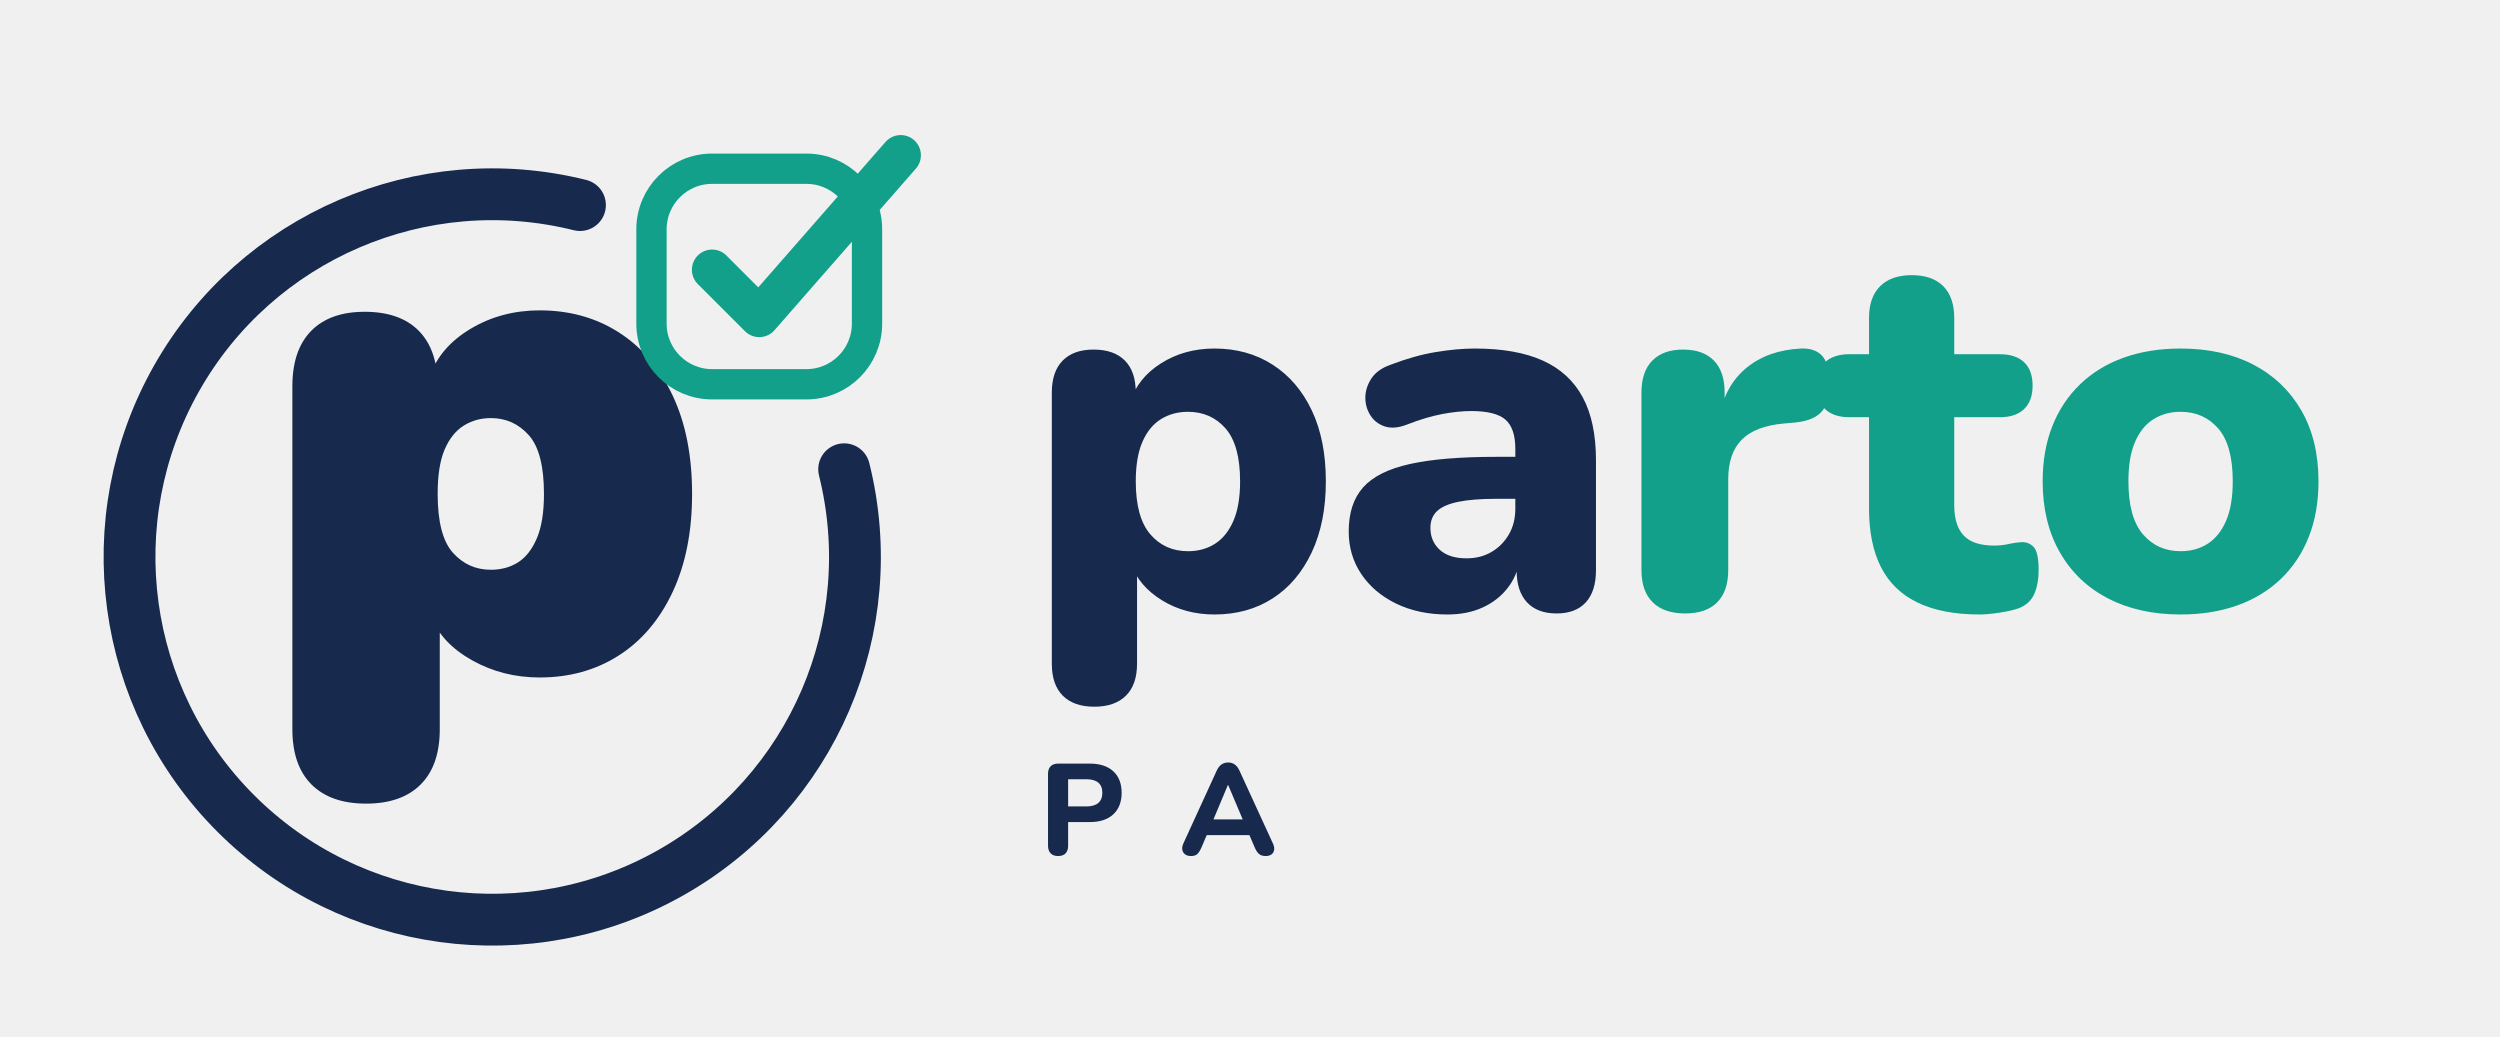
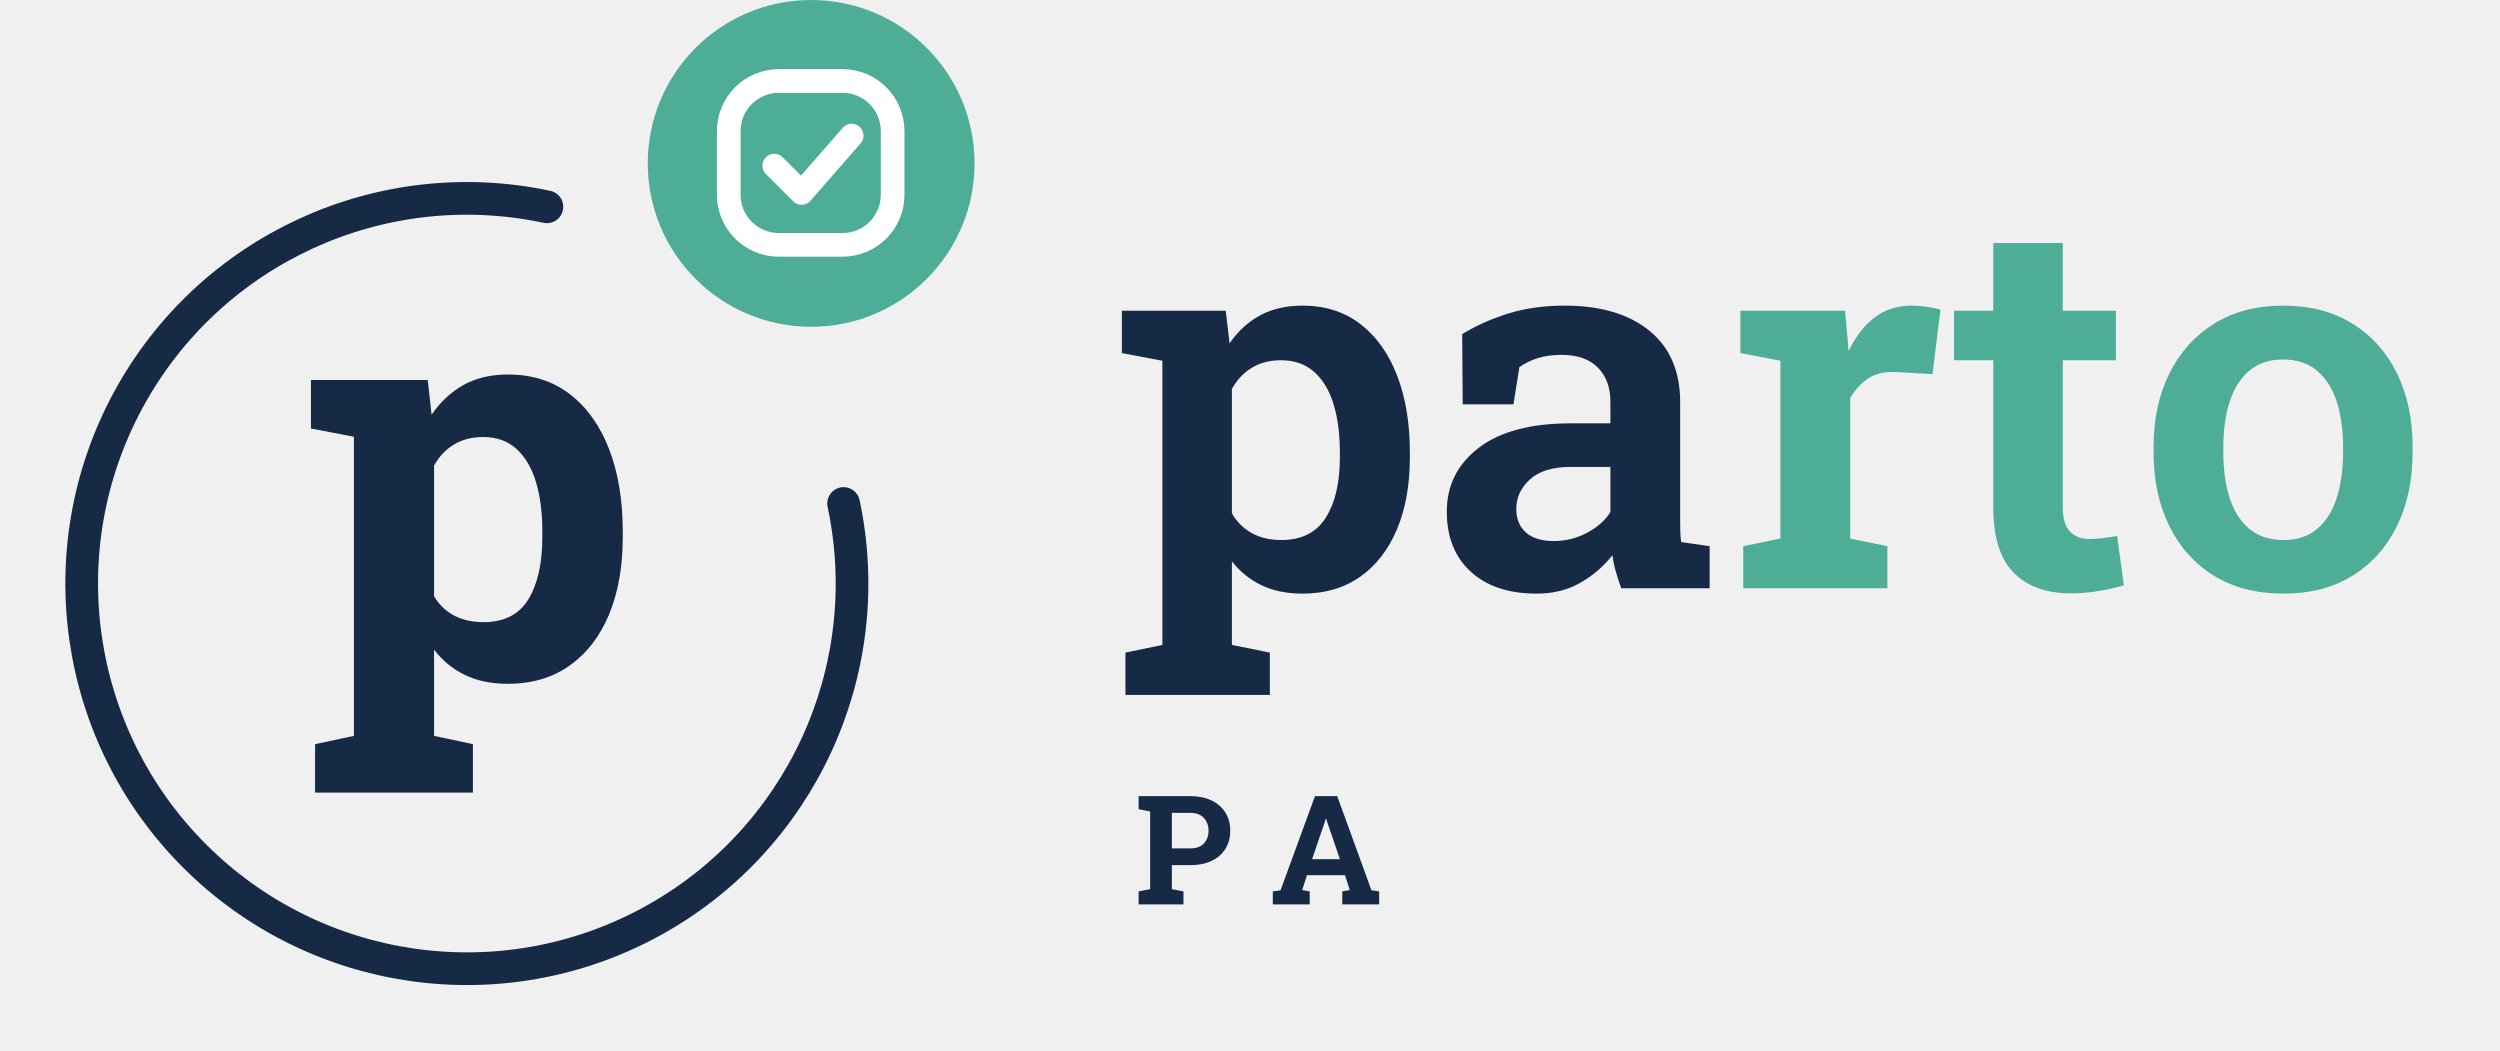
- <svg xmlns="http://www.w3.org/2000/svg" viewBox="0 0 965 400" width="965" height="400">
-   <path d="M223.87 79.16 A140 140 0 1 0 325.84 181.13" fill="none" stroke="#172A4D" stroke-width="20" stroke-linecap="round" />
-   <path d="M141.306 310.2Q127.628 310.2 120.241 302.814Q112.855 295.428 112.855 281.476V149.071Q112.855 135.12 120.105 127.733Q127.354 120.347 140.759 120.347Q154.437 120.347 161.686 127.733Q168.936 135.12 168.936 149.071V161.655L165.926 145.241Q169.756 134.025 181.656 126.913Q193.556 119.8 208.329 119.8Q225.563 119.8 238.831 128.28Q252.099 136.761 259.622 152.628Q267.145 168.494 267.145 190.653Q267.145 212.538 259.622 228.541Q252.099 244.545 238.831 253.025Q225.563 261.506 208.329 261.506Q194.103 261.506 182.34 254.94Q170.577 248.375 166.474 238.253H169.756V281.476Q169.756 295.428 162.37 302.814Q154.984 310.2 141.306 310.2ZM189.453 219.924Q195.471 219.924 199.985 217.052Q204.499 214.179 207.234 207.751Q209.97 201.322 209.97 190.653Q209.97 174.513 204.089 167.947Q198.207 161.382 189.453 161.382Q183.708 161.382 179.057 164.254Q174.407 167.126 171.671 173.418Q168.936 179.71 168.936 190.653Q168.936 206.793 174.817 213.359Q180.699 219.924 189.453 219.924Z" fill="#172A4D" />
-   <g transform="translate(235.87 39.13) scale(1.3)">
-     <rect x="12" y="20" width="64" height="64" rx="18" fill="none" stroke="#12A08A" stroke-width="9" />
-     <path d="M30 50 l14 14 l42 -48" fill="none" stroke="#12A08A" stroke-width="12" stroke-linecap="round" stroke-linejoin="round" />
+ <svg xmlns="http://www.w3.org/2000/svg" viewBox="0 0 238 100">
+   <g transform="scale(1.1111) translate(-8 -4)">
+     <path d="M80.28,47.14 A33,33 0 1 1 54.86,21.72" fill="none" stroke="#162945" stroke-width="2.8" stroke-linecap="round" />
+     <path fill="#162945" transform="translate(48 54) scale(0.0236 -0.0236) translate(-607 -343)" d="M56 -416V-240L197 -210V876L41 906V1082H465L479 956Q527 1026 595.0 1064.0Q663 1102 757 1102Q888 1102 981.0 1030.5Q1074 959 1123.5 831.0Q1173 703 1173 532V511Q1173 351 1123.5 231.5Q1074 112 980.5 45.5Q887 -21 755 -21Q668 -21 601.5 10.5Q535 42 488 103V-210L629 -240V-416ZM668 203Q780 203 830.5 286.0Q881 369 881 511V532Q881 635 858.0 711.5Q835 788 787.5 831.5Q740 875 666 875Q606 875 560.5 848.0Q515 821 488 771V297Q515 251 560.5 227.0Q606 203 668 203Z" />
+     <circle cx="77.5" cy="18" r="14" fill="#4EAD97" />
+     <g transform="translate(68.1 8.6) scale(0.78)">
+       <rect x="3" y="3" width="18" height="18" rx="5.5" fill="none" stroke="#FFFFFF" stroke-width="2.6" stroke-linecap="round" stroke-linejoin="round" />
+       <path d="M8 12.3 l3 3 l5.5-6.3" fill="none" stroke="#FFFFFF" stroke-width="2.6" stroke-linecap="round" stroke-linejoin="round" />
+     </g>
  </g>
-   <path d="M422.399 272.79Q414.495 272.79 410.248 268.543Q406.001 264.296 406.001 256.192V151.532Q406.001 143.428 410.201 139.181Q414.4 134.934 422.104 134.934Q430.008 134.934 434.207 139.181Q438.407 143.428 438.407 151.532V164.086L436.207 155.23Q439.111 145.982 448.126 140.258Q457.14 134.534 468.779 134.534Q481.484 134.534 491.184 140.734Q500.884 146.934 506.331 158.376Q511.779 169.819 511.779 185.81Q511.779 201.6 506.331 213.195Q500.884 224.79 491.236 230.99Q481.588 237.19 468.779 237.19Q457.435 237.19 448.521 231.709Q439.607 226.228 436.502 217.57H438.902V256.192Q438.902 264.296 434.602 268.543Q430.303 272.79 422.399 272.79ZM458.542 212.765Q464.514 212.765 469.02 209.878Q473.525 206.992 476.102 201.035Q478.678 195.077 478.678 185.81Q478.678 171.809 473.068 165.384Q467.458 158.96 458.542 158.96Q452.665 158.96 448.112 161.793Q443.56 164.627 440.983 170.537Q438.407 176.447 438.407 185.81Q438.407 199.706 444.017 206.235Q449.627 212.765 458.542 212.765Z M558.724 237.19Q547.553 237.19 538.92 232.995Q530.287 228.8 525.444 221.562Q520.601 214.324 520.601 205.143Q520.601 194.343 526.201 188.091Q531.801 181.838 544.306 179.086Q556.811 176.334 577.535 176.334H588.296V192.542H577.544Q568.571 192.542 562.932 193.695Q557.293 194.847 554.717 197.271Q552.14 199.695 552.14 203.753Q552.14 208.925 555.741 212.221Q559.341 215.516 566.113 215.516Q571.476 215.516 575.672 213.083Q579.867 210.649 582.391 206.344Q584.915 202.038 584.915 196.371V173.276Q584.915 165.275 581.087 161.97Q577.258 158.664 567.905 158.664Q562.771 158.664 556.642 159.826Q550.513 160.988 543.018 163.912Q538.076 165.808 534.462 164.579Q530.848 163.351 528.915 160.232Q526.982 157.113 527.029 153.352Q527.077 149.59 529.343 146.119Q531.61 142.648 536.552 140.867Q545.942 137.258 554.204 135.896Q562.466 134.534 569.276 134.534Q585.199 134.534 595.498 139.172Q605.798 143.81 610.922 153.328Q616.045 162.847 616.045 177.704V220.088Q616.045 228.191 612.141 232.491Q608.236 236.79 600.828 236.79Q593.419 236.79 589.415 232.491Q585.411 228.191 585.411 220.088V213.819L586.725 215.818Q585.611 222.342 581.844 227.109Q578.077 231.876 572.21 234.533Q566.343 237.19 558.724 237.19Z" fill="#172A4D" />
-   <path d="M650.494 236.79Q642.295 236.79 637.948 232.491Q633.601 228.191 633.601 220.088V151.532Q633.601 143.428 637.801 139.181Q642.0 134.934 649.704 134.934Q657.408 134.934 661.56 139.181Q665.711 143.428 665.711 151.532V160.8H663.711Q665.845 148.8 674.14 141.981Q682.435 135.163 695.179 134.534Q700.521 134.324 703.307 137.3Q706.092 140.276 706.302 147.761Q706.511 154.474 703.573 158.383Q700.635 162.292 693.046 163.083L688.456 163.483Q677.493 164.492 672.293 169.745Q667.092 174.998 667.092 185.065V220.088Q667.092 228.191 662.845 232.491Q658.598 236.79 650.494 236.79Z M764.141 237.19Q749.713 237.19 740.204 232.6Q730.695 228.01 726.067 218.938Q721.438 209.867 721.438 196.22V161.045H713.799Q707.762 161.045 704.448 157.879Q701.134 154.712 701.134 148.885Q701.134 142.952 704.448 139.838Q707.762 136.724 713.799 136.724H721.438V122.808Q721.438 114.704 725.738 110.457Q730.037 106.21 737.941 106.21Q745.845 106.21 750.092 110.457Q754.339 114.704 754.339 122.808V136.724H771.922Q778.055 136.724 781.321 139.838Q784.587 142.952 784.587 148.885Q784.587 154.712 781.321 157.879Q778.055 161.045 771.922 161.045H754.339V195.011Q754.339 202.897 758.016 206.745Q761.692 210.593 769.76 210.593Q772.684 210.593 775.284 209.993Q777.884 209.393 780.074 209.289Q783.045 209.089 784.978 211.122Q786.911 213.155 786.911 219.973Q786.911 225.401 785.231 229.263Q783.55 233.124 779.198 234.8Q776.408 235.79 771.779 236.49Q767.151 237.19 764.141 237.19Z M841.704 237.19Q825.647 237.19 813.686 230.99Q801.724 224.79 795.096 213.195Q788.467 201.6 788.467 185.81Q788.467 173.914 792.205 164.472Q795.943 155.029 802.972 148.281Q810.0 141.534 819.819 138.034Q829.637 134.534 841.704 134.534Q857.856 134.534 869.77 140.734Q881.684 146.934 888.312 158.429Q894.94 169.924 894.94 185.81Q894.94 197.705 891.202 207.2Q887.464 216.695 880.436 223.443Q873.408 230.19 863.589 233.69Q853.77 237.19 841.704 237.19ZM841.704 212.765Q847.676 212.765 852.181 209.878Q856.687 206.992 859.263 201.035Q861.839 195.077 861.839 185.81Q861.839 171.809 856.229 165.384Q850.619 158.96 841.704 158.96Q835.827 158.96 831.274 161.793Q826.721 164.627 824.145 170.537Q821.568 176.447 821.568 185.81Q821.568 199.706 827.178 206.235Q832.788 212.765 841.704 212.765Z" fill="#12A08A" />
-   <path d="M408.426 330.431Q406.547 330.431 405.542 329.384Q404.537 328.337 404.537 326.458V298.689Q404.537 296.76 405.567 295.755Q406.597 294.75 408.476 294.75H420.651Q426.545 294.75 429.75 297.736Q432.955 300.722 432.955 306.016Q432.955 311.31 429.75 314.314Q426.545 317.317 420.651 317.317H412.299V326.458Q412.299 328.337 411.327 329.384Q410.355 330.431 408.426 330.431ZM412.299 311.28H419.338Q422.362 311.28 423.932 309.951Q425.502 308.622 425.502 306.016Q425.502 303.395 423.932 302.091Q422.362 300.787 419.338 300.787H412.299Z M459.729 330.431Q458.341 330.431 457.459 329.787Q456.578 329.143 456.373 328.046Q456.168 326.949 456.778 325.58L469.618 297.536Q470.393 295.835 471.506 295.077Q472.619 294.319 474.069 294.319Q475.486 294.319 476.591 295.077Q477.696 295.835 478.471 297.536L491.345 325.58Q492.005 326.964 491.816 328.079Q491.626 329.193 490.778 329.812Q489.929 330.431 488.591 330.431Q486.909 330.431 485.985 329.639Q485.061 328.846 484.336 327.149L481.352 320.21L484.46 322.351H463.595L466.702 320.21L463.752 327.149Q462.993 328.881 462.167 329.656Q461.342 330.431 459.729 330.431ZM473.969 303 467.564 318.272 466.202 316.28H481.852L480.524 318.272L474.069 303Z" fill="#172A4D" />
+   <path fill="#162945" d="M107.144 66.156V62.128L110.66 61.396V34.345L106.802 33.612V29.584H116.69L117.056 32.685Q118.252 30.951 119.961 30.023Q121.67 29.096 124.014 29.096Q127.212 29.096 129.495 30.841Q131.778 32.587 132.998 35.736Q134.219 38.886 134.219 43.061V43.573Q134.219 47.455 132.998 50.373Q131.778 53.29 129.495 54.901Q127.212 56.513 123.99 56.513Q121.792 56.513 120.132 55.731Q118.472 54.95 117.276 53.437V61.396L120.889 62.128V66.156ZM121.988 51.41Q124.869 51.41 126.211 49.286Q127.554 47.162 127.554 43.573V43.061Q127.554 40.448 126.956 38.483Q126.358 36.518 125.113 35.407Q123.868 34.296 121.939 34.296Q120.352 34.296 119.168 35.016Q117.984 35.736 117.276 37.03V48.871Q117.984 50.092 119.168 50.751Q120.352 51.41 121.988 51.41ZM146.28 56.513Q142.3 56.513 140.017 54.425Q137.735 52.338 137.735 48.7Q137.735 44.965 140.774 42.633Q143.814 40.302 149.551 40.302H153.311V38.227Q153.311 36.225 152.127 35.004Q150.943 33.783 148.648 33.783Q147.403 33.783 146.414 34.088Q145.425 34.394 144.644 34.955L144.082 38.495H139.248L139.2 31.806Q141.202 30.585 143.606 29.84Q146.011 29.096 148.965 29.096Q154.068 29.096 157.01 31.476Q159.952 33.856 159.952 38.3V49.555Q159.952 50.092 159.964 50.604Q159.976 51.117 160.049 51.605L162.759 51.996V56.0H154.336Q154.068 55.243 153.836 54.45Q153.604 53.656 153.506 52.851Q152.212 54.486 150.418 55.5Q148.623 56.513 146.28 56.513ZM147.915 51.508Q149.6 51.508 151.077 50.727Q152.554 49.945 153.311 48.749V44.452H149.527Q146.963 44.452 145.657 45.636Q144.351 46.82 144.351 48.432Q144.351 49.896 145.279 50.702Q146.206 51.508 147.915 51.508Z" />
+   <path fill="#4EAD97" d="M165.957 56.0V51.996L169.497 51.264V34.345L165.689 33.612V29.584H175.65L175.943 32.88L175.992 33.441Q176.993 31.317 178.482 30.207Q179.971 29.096 181.997 29.096Q182.657 29.096 183.426 29.206Q184.195 29.315 184.732 29.486L183.975 35.614L180.484 35.419Q178.897 35.346 177.884 36.005Q176.871 36.664 176.138 37.885V51.264L179.678 51.996V56.0ZM197.159 56.488Q193.643 56.488 191.702 54.523Q189.761 52.558 189.761 48.285V34.296H186.026V29.584H189.761V23.139H196.377V29.584H201.431V34.296H196.377V48.285Q196.377 49.896 197.061 50.604Q197.745 51.312 198.892 51.312Q199.527 51.312 200.284 51.215Q201.04 51.117 201.553 51.02L202.188 55.731Q201.089 56.049 199.759 56.269Q198.428 56.488 197.159 56.488ZM217.398 56.513Q213.516 56.513 210.757 54.804Q207.998 53.095 206.509 50.055Q205.02 47.016 205.02 43.061V42.548Q205.02 38.617 206.509 35.59Q207.998 32.562 210.757 30.829Q213.516 29.096 217.349 29.096Q221.206 29.096 223.965 30.817Q226.724 32.538 228.201 35.565Q229.678 38.593 229.678 42.548V43.061Q229.678 47.016 228.201 50.055Q226.724 53.095 223.965 54.804Q221.206 56.513 217.398 56.513ZM217.398 51.41Q219.327 51.41 220.584 50.36Q221.841 49.311 222.452 47.418Q223.062 45.526 223.062 43.061V42.548Q223.062 40.106 222.452 38.227Q221.841 36.347 220.572 35.285Q219.302 34.223 217.349 34.223Q215.396 34.223 214.139 35.285Q212.881 36.347 212.271 38.227Q211.661 40.106 211.661 42.548V43.061Q211.661 45.551 212.271 47.431Q212.881 49.311 214.151 50.36Q215.42 51.41 217.398 51.41Z" />
+   <path fill="#162945" d="M108.396 86.1V84.861L109.494 84.649V77.25L108.396 77.037V75.791H109.494H113.303Q114.485 75.791 115.342 76.206Q116.199 76.62 116.659 77.36Q117.119 78.1 117.119 79.084Q117.119 80.068 116.659 80.808Q116.199 81.548 115.342 81.955Q114.485 82.362 113.303 82.362H111.561V84.649L112.666 84.861V86.1ZM111.561 80.769H113.303Q114.167 80.769 114.609 80.298Q115.052 79.827 115.052 79.098Q115.052 78.354 114.609 77.869Q114.167 77.384 113.303 77.384H111.561ZM121.171 86.1V84.861L121.908 84.755L125.186 75.791H127.303L130.56 84.755L131.296 84.861V86.1H127.784V84.861L128.499 84.734L128.046 83.318H124.421L123.968 84.734L124.683 84.861V86.1ZM124.91 81.795H127.558L126.354 78.262L126.255 77.951H126.212L126.106 78.284Z" />
</svg>
